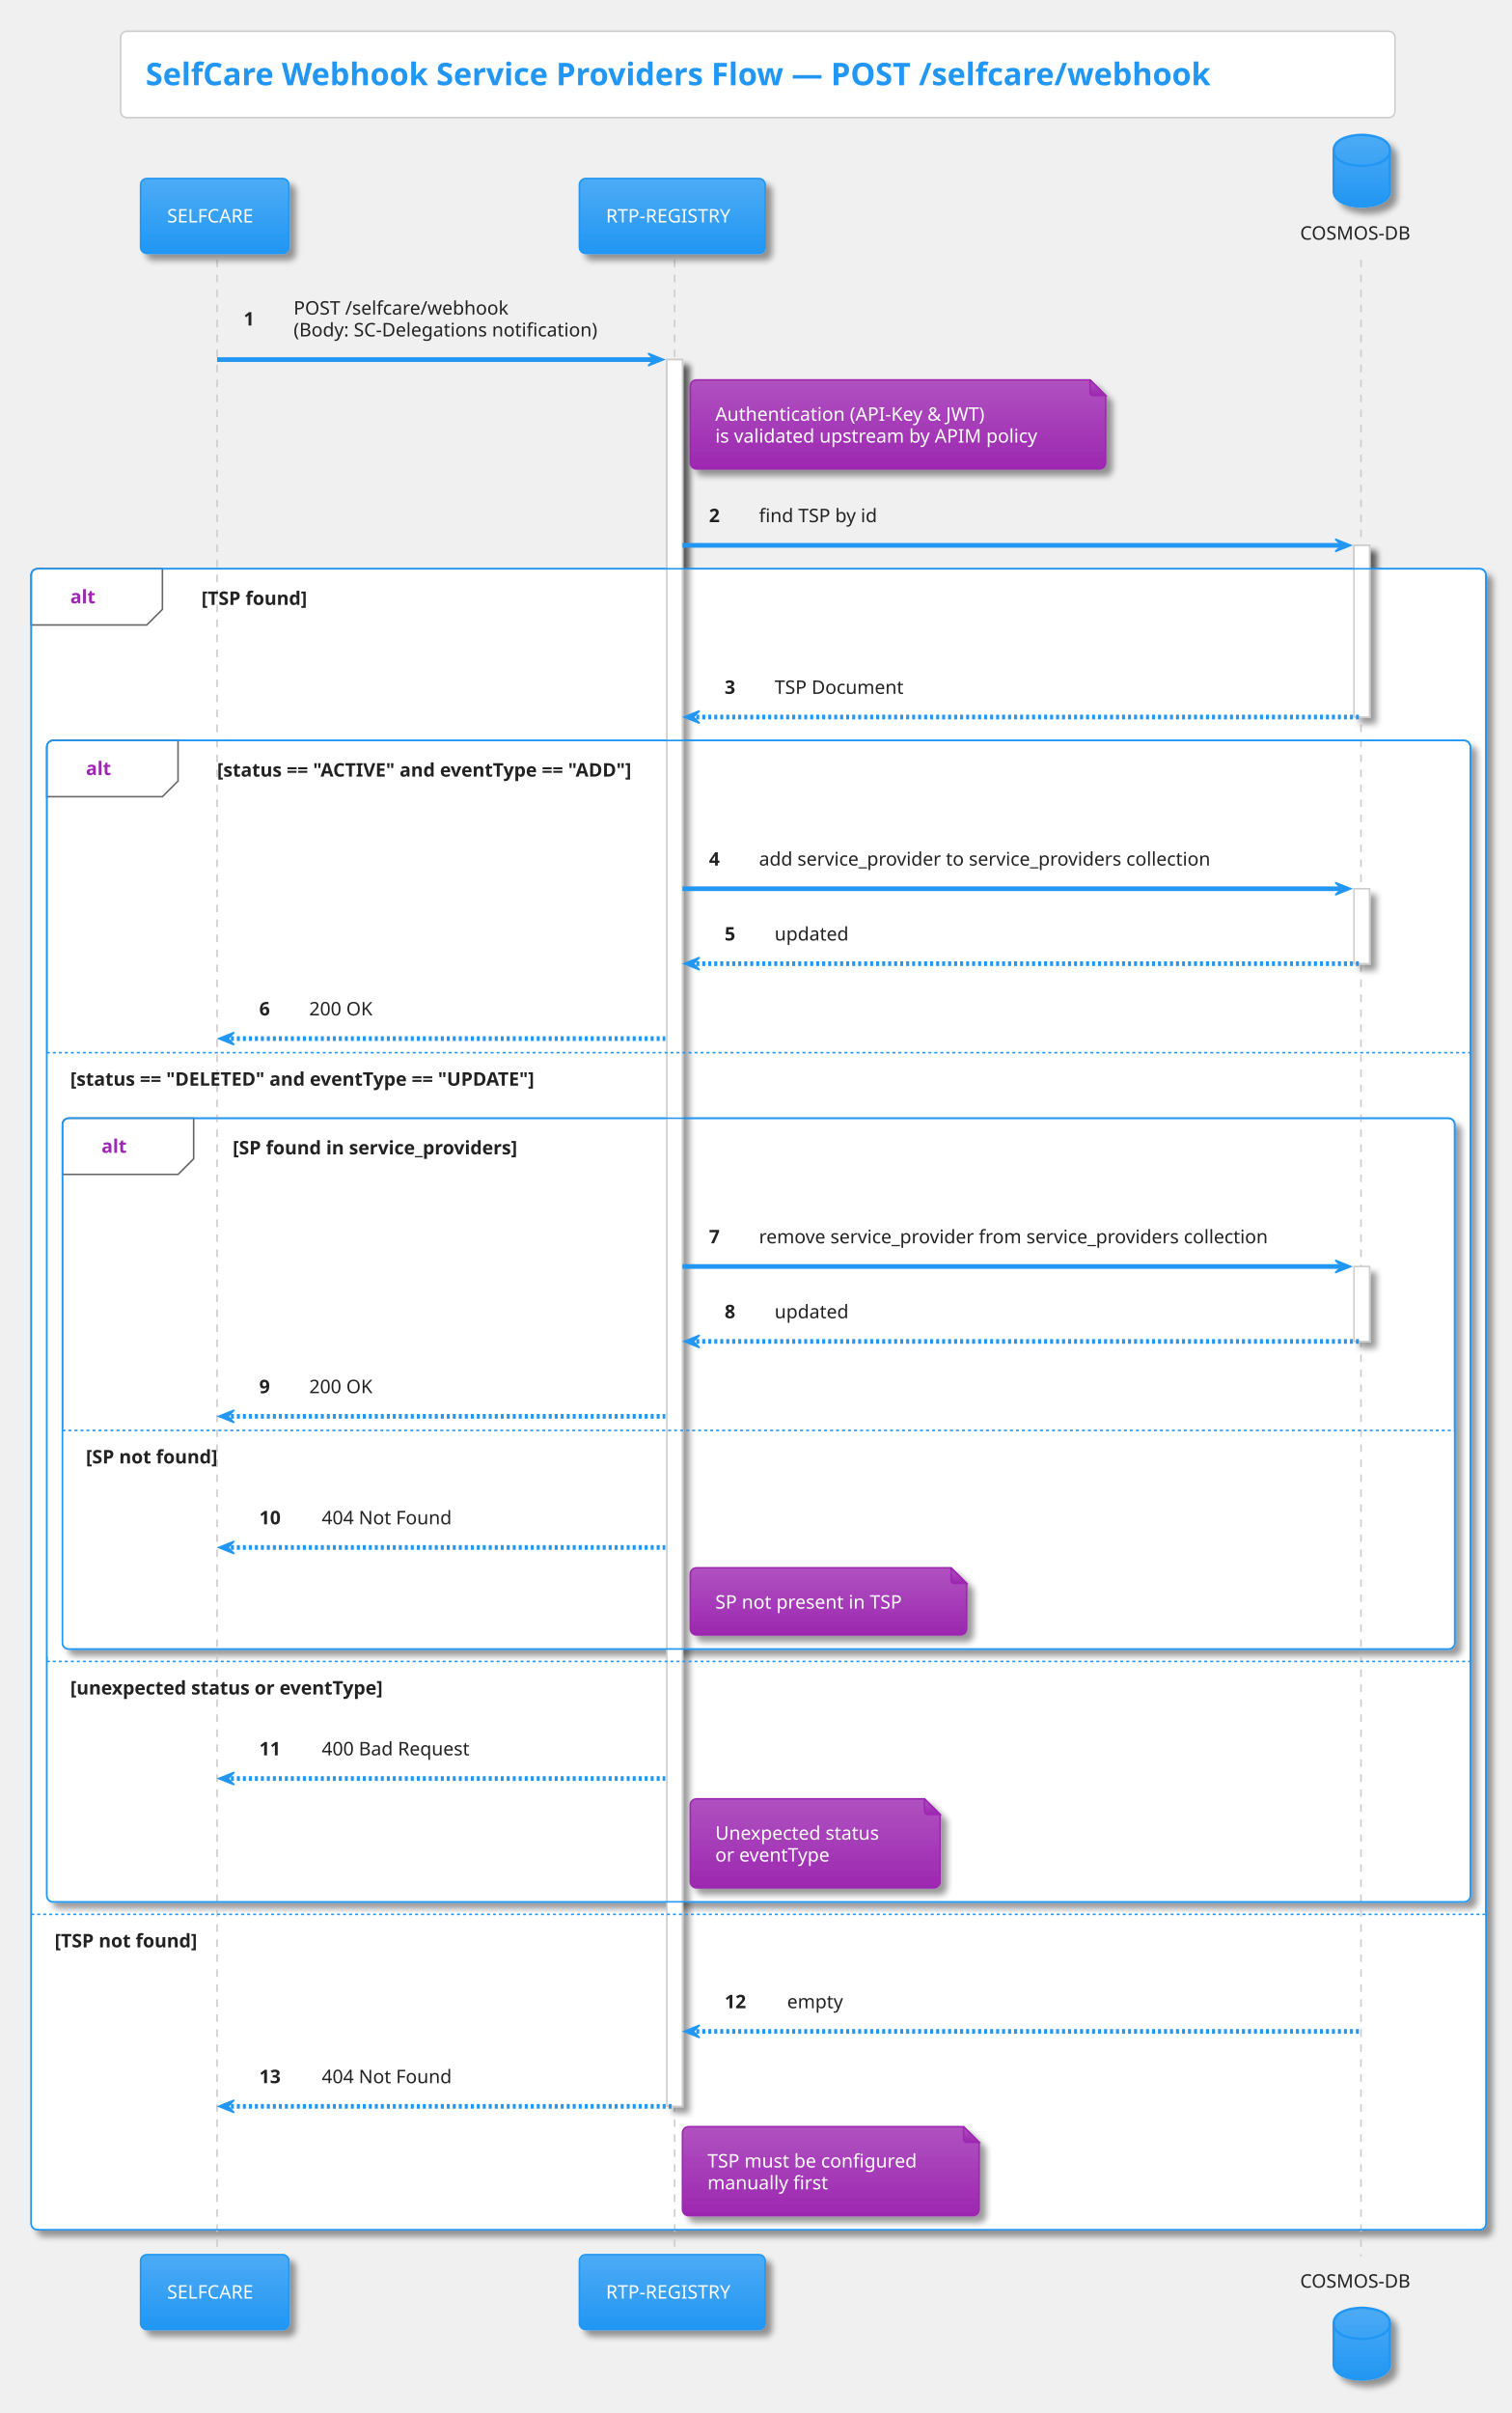
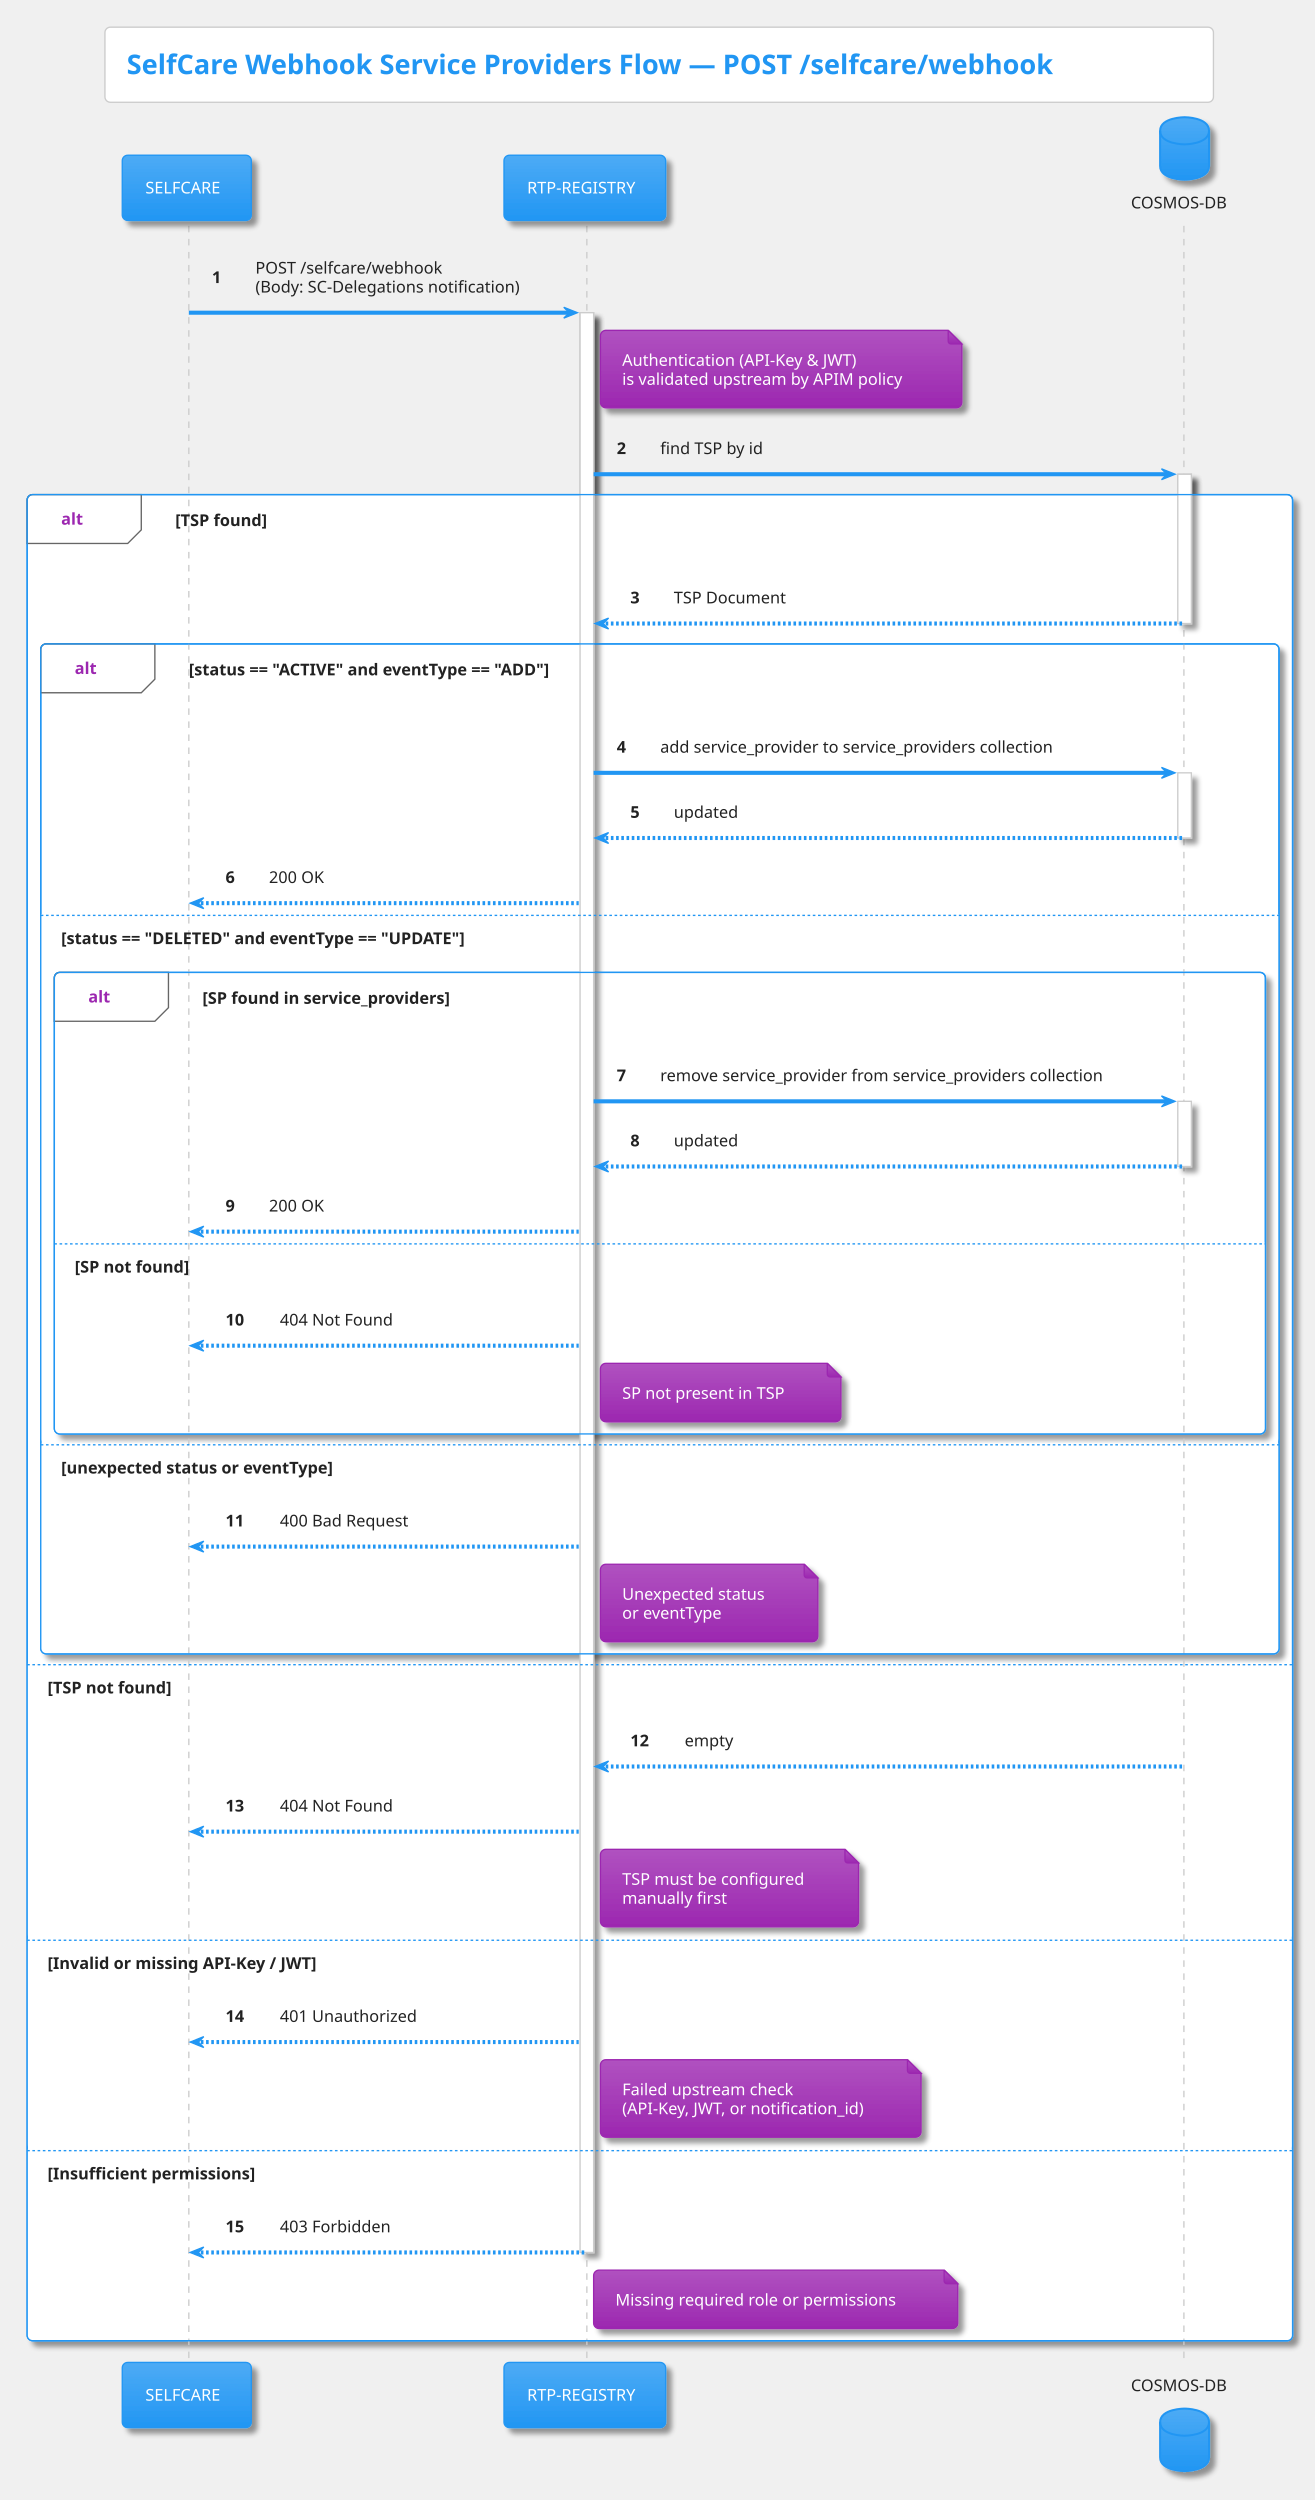
- <svg xmlns="http://www.w3.org/2000/svg" contentStyleType="text/css" height="1609.375px" preserveAspectRatio="none" style="width:1008px;height:1609px;" version="1.1" viewBox="0 0 1008 1609" width="1008.333px" zoomAndPan="magnify">
+ <svg xmlns="http://www.w3.org/2000/svg" contentStyleType="text/css" height="1917.708px" preserveAspectRatio="none" style="width:1008px;height:1917px;" version="1.1" viewBox="0 0 1008 1917" width="1008.333px" zoomAndPan="magnify">
  <defs>
-     <linearGradient id="g1fynxaciwvdm60" x1="50%" x2="50%" y1="0%" y2="100%">
+     <linearGradient id="g1gb24bs78ipga0" x1="50%" x2="50%" y1="0%" y2="100%">
      <stop offset="0%" stop-color="#FFFFFF" />
      <stop offset="100%" stop-color="#FFFFFF" />
    </linearGradient>
-     <filter height="300%" id="f1fynxaciwvdm6" width="300%" x="-1" y="-1">
+     <filter height="300%" id="f1gb24bs78ipga" width="300%" x="-1" y="-1">
      <feGaussianBlur result="blurOut" stdDeviation="2.083" />
      <feColorMatrix in="blurOut" result="blurOut2" type="matrix" values="0 0 0 0 0 0 0 0 0 0 0 0 0 0 0 0 0 0 .4 0" />
      <feOffset dx="4.167" dy="4.167" in="blurOut2" result="blurOut3" />
      <feBlend in="SourceGraphic" in2="blurOut3" mode="normal" />
    </filter>
-     <linearGradient id="g1fynxaciwvdm61" x1="50%" x2="50%" y1="0%" y2="100%">
+     <linearGradient id="g1gb24bs78ipga1" x1="50%" x2="50%" y1="0%" y2="100%">
      <stop offset="0%" stop-color="#4DABF5" />
      <stop offset="100%" stop-color="#2196F3" />
    </linearGradient>
-     <linearGradient id="g1fynxaciwvdm62" x1="50%" x2="50%" y1="0%" y2="100%">
+     <linearGradient id="g1gb24bs78ipga2" x1="50%" x2="50%" y1="0%" y2="100%">
      <stop offset="0%" stop-color="#B052C0" />
      <stop offset="100%" stop-color="#9C27B0" />
    </linearGradient>
  </defs>
  <g>
-     <rect fill="url(#g1fynxaciwvdm60)" height="57.585" id="_title" rx="4.167" ry="4.167" style="stroke:#CCCCCC;stroke-width:1.042;" width="850" x="80.469" y="20.833" />
+     <rect fill="url(#g1gb24bs78ipga0)" height="57.585" id="_title" rx="4.167" ry="4.167" style="stroke:#CCCCCC;stroke-width:1.042;" width="850" x="80.469" y="20.833" />
    <text fill="#2196F3" font-family="Verdana" font-size="20.833" font-weight="bold" lengthAdjust="spacing" textLength="816.667" x="97.135" y="56.838">SelfCare Webhook Service Providers Flow — POST /selfcare/webhook</text>
-     <rect fill="#FFFFFF" filter="url(#f1fynxaciwvdm6)" height="1164.746" style="stroke:#CCCCCC;stroke-width:1.042;" width="10.417" x="444.792" y="239.779" />
-     <rect fill="#FFFFFF" filter="url(#f1fynxaciwvdm6)" height="114.486" style="stroke:#CCCCCC;stroke-width:1.042;" width="10.417" x="903.125" y="363.639" />
-     <rect fill="#FFFFFF" filter="url(#f1fynxaciwvdm6)" height="49.967" style="stroke:#CCCCCC;stroke-width:1.042;" width="10.417" x="903.125" y="592.611" />
-     <rect fill="#FFFFFF" filter="url(#f1fynxaciwvdm6)" height="49.967" style="stroke:#CCCCCC;stroke-width:1.042;" width="10.417" x="903.125" y="844.499" />
-     <rect fill="url(#g1fynxaciwvdm60)" filter="url(#f1fynxaciwvdm6)" height="1107.487" rx="4.167" ry="4.167" style="stroke:#2196F3;stroke-width:1.042;" width="970.312" x="20.833" y="379.264" />
-     <rect fill="url(#g1fynxaciwvdm60)" filter="url(#f1fynxaciwvdm6)" height="774.414" rx="4.167" ry="4.167" style="stroke:#2196F3;stroke-width:1.042;" width="949.479" x="31.25" y="493.75" />
-     <path d="M31.25,700.879 L980.729,700.879 L980.729,1102.669 A4.167,4.167 0 0 1 976.562,1106.836 L35.417,1106.836 A4.167,4.167 0 0 1 31.25,1102.669 L31.25,700.879 " fill="url(#g1fynxaciwvdm60)" style="stroke:none;stroke-width:1.042;" />
-     <rect fill="url(#g1fynxaciwvdm60)" filter="url(#f1fynxaciwvdm6)" height="353.906" rx="4.167" ry="4.167" style="stroke:#2196F3;stroke-width:1.042;" width="928.646" x="41.667" y="745.638" />
-     <path d="M41.667,952.767 L970.312,952.767 L970.312,1095.378 A4.167,4.167 0 0 1 966.146,1099.544 L45.833,1099.544 A4.167,4.167 0 0 1 41.667,1095.378 L41.667,952.767 " fill="url(#g1fynxaciwvdm60)" style="stroke:none;stroke-width:1.042;" />
-     <path d="M31.25,1106.836 L980.729,1106.836 L980.729,1263.997 A4.167,4.167 0 0 1 976.562,1268.164 L35.417,1268.164 A4.167,4.167 0 0 1 31.25,1263.997 L31.25,1106.836 " fill="url(#g1fynxaciwvdm60)" style="stroke:none;stroke-width:1.042;" />
-     <path d="M20.833,1275.456 L991.146,1275.456 L991.146,1482.585 A4.167,4.167 0 0 1 986.979,1486.751 L25,1486.751 A4.167,4.167 0 0 1 20.833,1482.585 L20.833,1275.456 " fill="url(#g1fynxaciwvdm60)" style="stroke:none;stroke-width:1.042;" />
-     <line style="stroke:#CCCCCC;stroke-width:1.042;stroke-dasharray:5.0,5.0;" x1="144.792" x2="144.792" y1="173.177" y2="1504.46" />
-     <line style="stroke:#CCCCCC;stroke-width:1.042;stroke-dasharray:5.0,5.0;" x1="450" x2="450" y1="173.177" y2="1504.46" />
-     <line style="stroke:#CCCCCC;stroke-width:1.042;stroke-dasharray:5.0,5.0;" x1="907.812" x2="907.812" y1="173.177" y2="1504.46" />
-     <rect fill="url(#g1fynxaciwvdm61)" filter="url(#f1fynxaciwvdm6)" height="49.967" rx="4.167" ry="4.167" style="stroke:#2196F3;stroke-width:1.042;" width="98.958" x="93.75" y="119.043" />
+     <rect fill="#FFFFFF" filter="url(#f1gb24bs78ipga)" height="1487.402" style="stroke:#CCCCCC;stroke-width:1.042;" width="10.417" x="444.792" y="239.779" />
+     <rect fill="#FFFFFF" filter="url(#f1gb24bs78ipga)" height="114.486" style="stroke:#CCCCCC;stroke-width:1.042;" width="10.417" x="903.125" y="363.639" />
+     <rect fill="#FFFFFF" filter="url(#f1gb24bs78ipga)" height="49.967" style="stroke:#CCCCCC;stroke-width:1.042;" width="10.417" x="903.125" y="592.611" />
+     <rect fill="#FFFFFF" filter="url(#f1gb24bs78ipga)" height="49.967" style="stroke:#CCCCCC;stroke-width:1.042;" width="10.417" x="903.125" y="844.499" />
+     <rect fill="url(#g1gb24bs78ipga0)" filter="url(#f1gb24bs78ipga)" height="1415.592" rx="4.167" ry="4.167" style="stroke:#2196F3;stroke-width:1.042;" width="970.312" x="20.833" y="379.264" />
+     <rect fill="url(#g1gb24bs78ipga0)" filter="url(#f1gb24bs78ipga)" height="774.414" rx="4.167" ry="4.167" style="stroke:#2196F3;stroke-width:1.042;" width="949.479" x="31.25" y="493.75" />
+     <path d="M31.25,700.879 L980.729,700.879 L980.729,1102.669 A4.167,4.167 0 0 1 976.562,1106.836 L35.417,1106.836 A4.167,4.167 0 0 1 31.25,1102.669 L31.25,700.879 " fill="url(#g1gb24bs78ipga0)" style="stroke:none;stroke-width:1.042;" />
+     <rect fill="url(#g1gb24bs78ipga0)" filter="url(#f1gb24bs78ipga)" height="353.906" rx="4.167" ry="4.167" style="stroke:#2196F3;stroke-width:1.042;" width="928.646" x="41.667" y="745.638" />
+     <path d="M41.667,952.767 L970.312,952.767 L970.312,1095.378 A4.167,4.167 0 0 1 966.146,1099.544 L45.833,1099.544 A4.167,4.167 0 0 1 41.667,1095.378 L41.667,952.767 " fill="url(#g1gb24bs78ipga0)" style="stroke:none;stroke-width:1.042;" />
+     <path d="M31.25,1106.836 L980.729,1106.836 L980.729,1263.997 A4.167,4.167 0 0 1 976.562,1268.164 L35.417,1268.164 A4.167,4.167 0 0 1 31.25,1263.997 L31.25,1106.836 " fill="url(#g1gb24bs78ipga0)" style="stroke:none;stroke-width:1.042;" />
+     <path d="M20.833,1275.456 L991.146,1275.456 L991.146,1482.585 A4.167,4.167 0 0 1 986.979,1486.751 L25,1486.751 A4.167,4.167 0 0 1 20.833,1482.585 L20.833,1275.456 " fill="url(#g1gb24bs78ipga0)" style="stroke:none;stroke-width:1.042;" />
+     <path d="M20.833,1486.751 L991.146,1486.751 L991.146,1643.913 A4.167,4.167 0 0 1 986.979,1648.079 L25,1648.079 A4.167,4.167 0 0 1 20.833,1643.913 L20.833,1486.751 " fill="url(#g1gb24bs78ipga0)" style="stroke:none;stroke-width:1.042;" />
+     <path d="M20.833,1648.079 L991.146,1648.079 L991.146,1790.69 A4.167,4.167 0 0 1 986.979,1794.857 L25,1794.857 A4.167,4.167 0 0 1 20.833,1790.69 L20.833,1648.079 " fill="url(#g1gb24bs78ipga0)" style="stroke:none;stroke-width:1.042;" />
+     <line style="stroke:#CCCCCC;stroke-width:1.042;stroke-dasharray:5.0,5.0;" x1="144.792" x2="144.792" y1="173.177" y2="1812.565" />
+     <line style="stroke:#CCCCCC;stroke-width:1.042;stroke-dasharray:5.0,5.0;" x1="450" x2="450" y1="173.177" y2="1812.565" />
+     <line style="stroke:#CCCCCC;stroke-width:1.042;stroke-dasharray:5.0,5.0;" x1="907.812" x2="907.812" y1="173.177" y2="1812.565" />
+     <rect fill="url(#g1gb24bs78ipga1)" filter="url(#f1gb24bs78ipga)" height="49.967" rx="4.167" ry="4.167" style="stroke:#2196F3;stroke-width:1.042;" width="98.958" x="93.75" y="119.043" />
    <text fill="#FFFFFF" font-family="Verdana" font-size="12.5" lengthAdjust="spacing" textLength="63.542" x="111.458" y="148.354">SELFCARE</text>
-     <rect fill="url(#g1fynxaciwvdm61)" filter="url(#f1fynxaciwvdm6)" height="49.967" rx="4.167" ry="4.167" style="stroke:#2196F3;stroke-width:1.042;" width="98.958" x="93.75" y="1503.418" />
-     <text fill="#FFFFFF" font-family="Verdana" font-size="12.5" lengthAdjust="spacing" textLength="63.542" x="111.458" y="1532.729">SELFCARE</text>
-     <rect fill="url(#g1fynxaciwvdm61)" filter="url(#f1fynxaciwvdm6)" height="49.967" rx="4.167" ry="4.167" style="stroke:#2196F3;stroke-width:1.042;" width="123.958" x="386.458" y="119.043" />
+     <rect fill="url(#g1gb24bs78ipga1)" filter="url(#f1gb24bs78ipga)" height="49.967" rx="4.167" ry="4.167" style="stroke:#2196F3;stroke-width:1.042;" width="98.958" x="93.75" y="1811.523" />
+     <text fill="#FFFFFF" font-family="Verdana" font-size="12.5" lengthAdjust="spacing" textLength="63.542" x="111.458" y="1840.835">SELFCARE</text>
+     <rect fill="url(#g1gb24bs78ipga1)" filter="url(#f1gb24bs78ipga)" height="49.967" rx="4.167" ry="4.167" style="stroke:#2196F3;stroke-width:1.042;" width="123.958" x="386.458" y="119.043" />
    <text fill="#FFFFFF" font-family="Verdana" font-size="12.5" lengthAdjust="spacing" textLength="88.542" x="404.167" y="148.354">RTP-REGISTRY</text>
-     <rect fill="url(#g1fynxaciwvdm61)" filter="url(#f1fynxaciwvdm6)" height="49.967" rx="4.167" ry="4.167" style="stroke:#2196F3;stroke-width:1.042;" width="123.958" x="386.458" y="1503.418" />
-     <text fill="#FFFFFF" font-family="Verdana" font-size="12.5" lengthAdjust="spacing" textLength="88.542" x="404.167" y="1532.729">RTP-REGISTRY</text>
+     <rect fill="url(#g1gb24bs78ipga1)" filter="url(#f1gb24bs78ipga)" height="49.967" rx="4.167" ry="4.167" style="stroke:#2196F3;stroke-width:1.042;" width="123.958" x="386.458" y="1811.523" />
+     <text fill="#FFFFFF" font-family="Verdana" font-size="12.5" lengthAdjust="spacing" textLength="88.542" x="404.167" y="1840.835">RTP-REGISTRY</text>
    <text fill="#222222" font-family="Verdana" font-size="12.5" lengthAdjust="spacing" textLength="76.042" x="867.188" y="159.812">COSMOS-DB</text>
-     <path d="M889.583,100.293 C889.583,89.876 908.333,89.876 908.333,89.876 C908.333,89.876 927.083,89.876 927.083,100.293 L927.083,127.376 C927.083,137.793 908.333,137.793 908.333,137.793 C908.333,137.793 889.583,137.793 889.583,127.376 L889.583,100.293 " fill="url(#g1fynxaciwvdm61)" filter="url(#f1fynxaciwvdm6)" style="stroke:#2196F3;stroke-width:1.562;" />
+     <path d="M889.583,100.293 C889.583,89.876 908.333,89.876 908.333,89.876 C908.333,89.876 927.083,89.876 927.083,100.293 L927.083,127.376 C927.083,137.793 908.333,137.793 908.333,137.793 C908.333,137.793 889.583,137.793 889.583,127.376 L889.583,100.293 " fill="url(#g1gb24bs78ipga1)" filter="url(#f1gb24bs78ipga)" style="stroke:#2196F3;stroke-width:1.562;" />
    <path d="M889.583,100.293 C889.583,110.71 908.333,110.71 908.333,110.71 C908.333,110.71 927.083,110.71 927.083,100.293 " fill="none" style="stroke:#2196F3;stroke-width:1.562;" />
-     <text fill="#222222" font-family="Verdana" font-size="12.5" lengthAdjust="spacing" textLength="76.042" x="867.188" y="1525.437">COSMOS-DB</text>
-     <path d="M889.583,1549.219 C889.583,1538.802 908.333,1538.802 908.333,1538.802 C908.333,1538.802 927.083,1538.802 927.083,1549.219 L927.083,1576.302 C927.083,1586.719 908.333,1586.719 908.333,1586.719 C908.333,1586.719 889.583,1586.719 889.583,1576.302 L889.583,1549.219 " fill="url(#g1fynxaciwvdm61)" filter="url(#f1fynxaciwvdm6)" style="stroke:#2196F3;stroke-width:1.562;" />
-     <path d="M889.583,1549.219 C889.583,1559.635 908.333,1559.635 908.333,1559.635 C908.333,1559.635 927.083,1559.635 927.083,1549.219 " fill="none" style="stroke:#2196F3;stroke-width:1.562;" />
-     <rect fill="#FFFFFF" filter="url(#f1fynxaciwvdm6)" height="1164.746" style="stroke:#CCCCCC;stroke-width:1.042;" width="10.417" x="444.792" y="239.779" />
-     <rect fill="#FFFFFF" filter="url(#f1fynxaciwvdm6)" height="114.486" style="stroke:#CCCCCC;stroke-width:1.042;" width="10.417" x="903.125" y="363.639" />
-     <rect fill="#FFFFFF" filter="url(#f1fynxaciwvdm6)" height="49.967" style="stroke:#CCCCCC;stroke-width:1.042;" width="10.417" x="903.125" y="592.611" />
-     <rect fill="#FFFFFF" filter="url(#f1fynxaciwvdm6)" height="49.967" style="stroke:#CCCCCC;stroke-width:1.042;" width="10.417" x="903.125" y="844.499" />
+     <text fill="#222222" font-family="Verdana" font-size="12.5" lengthAdjust="spacing" textLength="76.042" x="867.188" y="1833.543">COSMOS-DB</text>
+     <path d="M889.583,1857.324 C889.583,1846.908 908.333,1846.908 908.333,1846.908 C908.333,1846.908 927.083,1846.908 927.083,1857.324 L927.083,1884.408 C927.083,1894.824 908.333,1894.824 908.333,1894.824 C908.333,1894.824 889.583,1894.824 889.583,1884.408 L889.583,1857.324 " fill="url(#g1gb24bs78ipga1)" filter="url(#f1gb24bs78ipga)" style="stroke:#2196F3;stroke-width:1.562;" />
+     <path d="M889.583,1857.324 C889.583,1867.741 908.333,1867.741 908.333,1867.741 C908.333,1867.741 927.083,1867.741 927.083,1857.324 " fill="none" style="stroke:#2196F3;stroke-width:1.562;" />
+     <rect fill="#FFFFFF" filter="url(#f1gb24bs78ipga)" height="1487.402" style="stroke:#CCCCCC;stroke-width:1.042;" width="10.417" x="444.792" y="239.779" />
+     <rect fill="#FFFFFF" filter="url(#f1gb24bs78ipga)" height="114.486" style="stroke:#CCCCCC;stroke-width:1.042;" width="10.417" x="903.125" y="363.639" />
+     <rect fill="#FFFFFF" filter="url(#f1gb24bs78ipga)" height="49.967" style="stroke:#CCCCCC;stroke-width:1.042;" width="10.417" x="903.125" y="592.611" />
+     <rect fill="#FFFFFF" filter="url(#f1gb24bs78ipga)" height="49.967" style="stroke:#CCCCCC;stroke-width:1.042;" width="10.417" x="903.125" y="844.499" />
    <polygon fill="#2196F3" points="432.292,235.612,442.708,239.779,432.292,243.945,436.458,239.779" style="stroke:#2196F3;stroke-width:1.042;" />
    <line style="stroke:#2196F3;stroke-width:3.125;" x1="144.792" x2="438.542" y1="239.779" y2="239.779" />
    <text fill="#222222" font-family="Verdana" font-size="12.5" font-weight="bold" lengthAdjust="spacing" textLength="8.333" x="162.5" y="217.055">1</text>
    <text fill="#222222" font-family="Verdana" font-size="12.5" lengthAdjust="spacing" textLength="156.25" x="195.833" y="209.78">POST /selfcare/webhook</text>
    <text fill="#222222" font-family="Verdana" font-size="12.5" lengthAdjust="spacing" textLength="226.042" x="195.833" y="224.331">(Body: SC-Delegations notification)</text>
-     <path d="M460.417,257.487 L460.417,308.529 A4.167,4.167 0 0 0 464.583,312.695 L733.333,312.695 A4.167,4.167 0 0 0 737.5,308.529 L737.5,263.737 L727.083,253.32 L464.583,253.32 A4.167,4.167 0 0 0 460.417,257.487 " fill="url(#g1fynxaciwvdm62)" filter="url(#f1fynxaciwvdm6)" style="stroke:#9C27B0;stroke-width:1.042;" />
-     <path d="M727.083,253.32 L727.083,261.654 A2.083,2.083 0 0 0 729.167,263.737 L737.5,263.737 L727.083,253.32 " fill="url(#g1fynxaciwvdm62)" style="stroke:#9C27B0;stroke-width:1.042;" />
+     <path d="M460.417,257.487 L460.417,308.529 A4.167,4.167 0 0 0 464.583,312.695 L733.333,312.695 A4.167,4.167 0 0 0 737.5,308.529 L737.5,263.737 L727.083,253.32 L464.583,253.32 A4.167,4.167 0 0 0 460.417,257.487 " fill="url(#g1gb24bs78ipga2)" filter="url(#f1gb24bs78ipga)" style="stroke:#9C27B0;stroke-width:1.042;" />
+     <path d="M727.083,253.32 L727.083,261.654 A2.083,2.083 0 0 0 729.167,263.737 L737.5,263.737 L727.083,253.32 " fill="url(#g1gb24bs78ipga2)" style="stroke:#9C27B0;stroke-width:1.042;" />
    <text fill="#FFFFFF" font-family="Verdana" font-size="12.5" lengthAdjust="spacing" textLength="196.875" x="477.083" y="280.548">Authentication (API-Key &amp; JWT)</text>
    <text fill="#FFFFFF" font-family="Verdana" font-size="12.5" lengthAdjust="spacing" textLength="234.375" x="477.083" y="295.099">is validated upstream by APIM policy</text>
    <polygon fill="#2196F3" points="890.625,359.473,901.042,363.639,890.625,367.806,894.792,363.639" style="stroke:#2196F3;stroke-width:1.042;" />
    <line style="stroke:#2196F3;stroke-width:3.125;" x1="455.208" x2="896.875" y1="363.639" y2="363.639" />
    <text fill="#222222" font-family="Verdana" font-size="12.5" font-weight="bold" lengthAdjust="spacing" textLength="8.333" x="472.917" y="348.191">2</text>
    <text fill="#222222" font-family="Verdana" font-size="12.5" lengthAdjust="spacing" textLength="86.458" x="506.25" y="348.191">find TSP by id</text>
    <path d="M25,379.264 L108.333,379.264 L108.333,406.315 L97.917,416.732 L20.833,416.732 L20.833,383.431 A4.167,4.167 0 0 1 25,379.264 " fill="#FFFFFF" style="stroke:#666666;stroke-width:1.042;" />
-     <rect fill="none" height="1107.487" rx="4.167" ry="4.167" style="stroke:#2196F3;stroke-width:1.042;" width="970.312" x="20.833" y="379.264" />
+     <rect fill="none" height="1415.592" rx="4.167" ry="4.167" style="stroke:#2196F3;stroke-width:1.042;" width="970.312" x="20.833" y="379.264" />
    <text fill="#9C27B0" font-family="Verdana" font-size="12.5" font-weight="bold" lengthAdjust="spacing" textLength="19.792" x="46.875" y="402.325">alt</text>
    <text fill="#222222" font-family="Verdana" font-size="12.5" font-weight="bold" lengthAdjust="spacing" textLength="84.375" x="134.375" y="403.367">[TSP found]</text>
    <polygon fill="#2196F3" points="466.667,473.958,456.25,478.125,466.667,482.292,462.5,478.125" style="stroke:#2196F3;stroke-width:1.042;" />
    <line style="stroke:#2196F3;stroke-width:3.125;stroke-dasharray:2.0,2.0;" x1="460.417" x2="907.292" y1="478.125" y2="478.125" />
    <text fill="#222222" font-family="Verdana" font-size="12.5" font-weight="bold" lengthAdjust="spacing" textLength="8.333" x="483.333" y="462.677">3</text>
    <text fill="#222222" font-family="Verdana" font-size="12.5" lengthAdjust="spacing" textLength="94.792" x="516.667" y="462.677">TSP Document</text>
    <path d="M35.417,493.75 L118.75,493.75 L118.75,520.801 L108.333,531.217 L31.25,531.217 L31.25,497.917 A4.167,4.167 0 0 1 35.417,493.75 " fill="#FFFFFF" style="stroke:#666666;stroke-width:1.042;" />
    <rect fill="none" height="774.414" rx="4.167" ry="4.167" style="stroke:#2196F3;stroke-width:1.042;" width="949.479" x="31.25" y="493.75" />
    <text fill="#9C27B0" font-family="Verdana" font-size="12.5" font-weight="bold" lengthAdjust="spacing" textLength="19.792" x="57.292" y="516.811">alt</text>
    <text fill="#222222" font-family="Verdana" font-size="12.5" font-weight="bold" lengthAdjust="spacing" textLength="334.375" x="144.792" y="517.853">[status == "ACTIVE" and eventType == "ADD"]</text>
    <polygon fill="#2196F3" points="890.625,588.444,901.042,592.611,890.625,596.777,894.792,592.611" style="stroke:#2196F3;stroke-width:1.042;" />
    <line style="stroke:#2196F3;stroke-width:3.125;" x1="455.208" x2="896.875" y1="592.611" y2="592.611" />
    <text fill="#222222" font-family="Verdana" font-size="12.5" font-weight="bold" lengthAdjust="spacing" textLength="8.333" x="472.917" y="577.163">4</text>
    <text fill="#222222" font-family="Verdana" font-size="12.5" lengthAdjust="spacing" textLength="335.417" x="506.25" y="577.163">add service_provider to service_providers collection</text>
    <polygon fill="#2196F3" points="466.667,638.412,456.25,642.578,466.667,646.745,462.5,642.578" style="stroke:#2196F3;stroke-width:1.042;" />
    <line style="stroke:#2196F3;stroke-width:3.125;stroke-dasharray:2.0,2.0;" x1="460.417" x2="907.292" y1="642.578" y2="642.578" />
    <text fill="#222222" font-family="Verdana" font-size="12.5" font-weight="bold" lengthAdjust="spacing" textLength="8.333" x="483.333" y="627.13">5</text>
    <text fill="#222222" font-family="Verdana" font-size="12.5" lengthAdjust="spacing" textLength="55.208" x="516.667" y="627.13">updated</text>
    <polygon fill="#2196F3" points="156.25,688.379,145.833,692.546,156.25,696.712,152.083,692.546" style="stroke:#2196F3;stroke-width:1.042;" />
    <line style="stroke:#2196F3;stroke-width:3.125;stroke-dasharray:2.0,2.0;" x1="150" x2="443.75" y1="692.546" y2="692.546" />
    <text fill="#222222" font-family="Verdana" font-size="12.5" font-weight="bold" lengthAdjust="spacing" textLength="8.333" x="172.917" y="677.098">6</text>
    <text fill="#222222" font-family="Verdana" font-size="12.5" lengthAdjust="spacing" textLength="45.833" x="206.25" y="677.098">200 OK</text>
    <line style="stroke:#2196F3;stroke-width:1.042;stroke-dasharray:2.0,2.0;" x1="31.25" x2="980.729" y1="701.921" y2="701.921" />
    <text fill="#222222" font-family="Verdana" font-size="12.5" font-weight="bold" lengthAdjust="spacing" textLength="373.958" x="46.875" y="723.94">[status == "DELETED" and eventType == "UPDATE"]</text>
    <path d="M45.833,745.638 L129.167,745.638 L129.167,772.689 L118.75,783.106 L41.667,783.106 L41.667,749.805 A4.167,4.167 0 0 1 45.833,745.638 " fill="#FFFFFF" style="stroke:#666666;stroke-width:1.042;" />
    <rect fill="none" height="353.906" rx="4.167" ry="4.167" style="stroke:#2196F3;stroke-width:1.042;" width="928.646" x="41.667" y="745.638" />
    <text fill="#9C27B0" font-family="Verdana" font-size="12.5" font-weight="bold" lengthAdjust="spacing" textLength="19.792" x="67.708" y="768.699">alt</text>
    <text fill="#222222" font-family="Verdana" font-size="12.5" font-weight="bold" lengthAdjust="spacing" textLength="226.042" x="155.208" y="769.741">[SP found in service_providers]</text>
    <polygon fill="#2196F3" points="890.625,840.332,901.042,844.499,890.625,848.665,894.792,844.499" style="stroke:#2196F3;stroke-width:1.042;" />
    <line style="stroke:#2196F3;stroke-width:3.125;" x1="455.208" x2="896.875" y1="844.499" y2="844.499" />
    <text fill="#222222" font-family="Verdana" font-size="12.5" font-weight="bold" lengthAdjust="spacing" textLength="8.333" x="472.917" y="829.051">7</text>
    <text fill="#222222" font-family="Verdana" font-size="12.5" lengthAdjust="spacing" textLength="373.958" x="506.25" y="829.051">remove service_provider from service_providers collection</text>
    <polygon fill="#2196F3" points="466.667,890.299,456.25,894.466,466.667,898.633,462.5,894.466" style="stroke:#2196F3;stroke-width:1.042;" />
    <line style="stroke:#2196F3;stroke-width:3.125;stroke-dasharray:2.0,2.0;" x1="460.417" x2="907.292" y1="894.466" y2="894.466" />
    <text fill="#222222" font-family="Verdana" font-size="12.5" font-weight="bold" lengthAdjust="spacing" textLength="8.333" x="483.333" y="879.018">8</text>
    <text fill="#222222" font-family="Verdana" font-size="12.5" lengthAdjust="spacing" textLength="55.208" x="516.667" y="879.018">updated</text>
    <polygon fill="#2196F3" points="156.25,940.267,145.833,944.434,156.25,948.6,152.083,944.434" style="stroke:#2196F3;stroke-width:1.042;" />
    <line style="stroke:#2196F3;stroke-width:3.125;stroke-dasharray:2.0,2.0;" x1="150" x2="443.75" y1="944.434" y2="944.434" />
    <text fill="#222222" font-family="Verdana" font-size="12.5" font-weight="bold" lengthAdjust="spacing" textLength="8.333" x="172.917" y="928.986">9</text>
    <text fill="#222222" font-family="Verdana" font-size="12.5" lengthAdjust="spacing" textLength="45.833" x="206.25" y="928.986">200 OK</text>
    <line style="stroke:#2196F3;stroke-width:1.042;stroke-dasharray:2.0,2.0;" x1="41.667" x2="970.312" y1="953.809" y2="953.809" />
    <text fill="#222222" font-family="Verdana" font-size="12.5" font-weight="bold" lengthAdjust="spacing" textLength="105.208" x="57.292" y="975.828">[SP not found]</text>
    <polygon fill="#2196F3" points="156.25,1027.702,145.833,1031.869,156.25,1036.035,152.083,1031.869" style="stroke:#2196F3;stroke-width:1.042;" />
    <line style="stroke:#2196F3;stroke-width:3.125;stroke-dasharray:2.0,2.0;" x1="150" x2="443.75" y1="1031.869" y2="1031.869" />
    <text fill="#222222" font-family="Verdana" font-size="12.5" font-weight="bold" lengthAdjust="spacing" textLength="16.667" x="172.917" y="1016.42">10</text>
    <text fill="#222222" font-family="Verdana" font-size="12.5" lengthAdjust="spacing" textLength="96.875" x="214.583" y="1016.42">404 Not Found</text>
-     <path d="M460.417,1049.577 L460.417,1086.035 A4.167,4.167 0 0 0 464.583,1090.202 L640.625,1090.202 A4.167,4.167 0 0 0 644.792,1086.035 L644.792,1055.827 L634.375,1045.41 L464.583,1045.41 A4.167,4.167 0 0 0 460.417,1049.577 " fill="url(#g1fynxaciwvdm62)" filter="url(#f1fynxaciwvdm6)" style="stroke:#9C27B0;stroke-width:1.042;" />
-     <path d="M634.375,1045.41 L634.375,1053.744 A2.083,2.083 0 0 0 636.458,1055.827 L644.792,1055.827 L634.375,1045.41 " fill="url(#g1fynxaciwvdm62)" style="stroke:#9C27B0;stroke-width:1.042;" />
+     <path d="M460.417,1049.577 L460.417,1086.035 A4.167,4.167 0 0 0 464.583,1090.202 L640.625,1090.202 A4.167,4.167 0 0 0 644.792,1086.035 L644.792,1055.827 L634.375,1045.41 L464.583,1045.41 A4.167,4.167 0 0 0 460.417,1049.577 " fill="url(#g1gb24bs78ipga2)" filter="url(#f1gb24bs78ipga)" style="stroke:#9C27B0;stroke-width:1.042;" />
+     <path d="M634.375,1045.41 L634.375,1053.744 A2.083,2.083 0 0 0 636.458,1055.827 L644.792,1055.827 L634.375,1045.41 " fill="url(#g1gb24bs78ipga2)" style="stroke:#9C27B0;stroke-width:1.042;" />
    <text fill="#FFFFFF" font-family="Verdana" font-size="12.5" lengthAdjust="spacing" textLength="141.667" x="477.083" y="1072.638">SP not present in TSP</text>
    <line style="stroke:#2196F3;stroke-width:1.042;stroke-dasharray:2.0,2.0;" x1="31.25" x2="980.729" y1="1107.878" y2="1107.878" />
    <text fill="#222222" font-family="Verdana" font-size="12.5" font-weight="bold" lengthAdjust="spacing" textLength="250" x="46.875" y="1129.897">[unexpected status or eventType]</text>
    <polygon fill="#2196F3" points="156.25,1181.771,145.833,1185.938,156.25,1190.104,152.083,1185.938" style="stroke:#2196F3;stroke-width:1.042;" />
    <line style="stroke:#2196F3;stroke-width:3.125;stroke-dasharray:2.0,2.0;" x1="150" x2="443.75" y1="1185.938" y2="1185.938" />
    <text fill="#222222" font-family="Verdana" font-size="12.5" font-weight="bold" lengthAdjust="spacing" textLength="16.667" x="172.917" y="1170.489">11</text>
    <text fill="#222222" font-family="Verdana" font-size="12.5" lengthAdjust="spacing" textLength="112.5" x="214.583" y="1170.489">400 Bad Request</text>
-     <path d="M460.417,1203.646 L460.417,1254.688 A4.167,4.167 0 0 0 464.583,1258.854 L622.917,1258.854 A4.167,4.167 0 0 0 627.083,1254.688 L627.083,1209.896 L616.667,1199.479 L464.583,1199.479 A4.167,4.167 0 0 0 460.417,1203.646 " fill="url(#g1fynxaciwvdm62)" filter="url(#f1fynxaciwvdm6)" style="stroke:#9C27B0;stroke-width:1.042;" />
-     <path d="M616.667,1199.479 L616.667,1207.812 A2.083,2.083 0 0 0 618.75,1209.896 L627.083,1209.896 L616.667,1199.479 " fill="url(#g1fynxaciwvdm62)" style="stroke:#9C27B0;stroke-width:1.042;" />
+     <path d="M460.417,1203.646 L460.417,1254.688 A4.167,4.167 0 0 0 464.583,1258.854 L622.917,1258.854 A4.167,4.167 0 0 0 627.083,1254.688 L627.083,1209.896 L616.667,1199.479 L464.583,1199.479 A4.167,4.167 0 0 0 460.417,1203.646 " fill="url(#g1gb24bs78ipga2)" filter="url(#f1gb24bs78ipga)" style="stroke:#9C27B0;stroke-width:1.042;" />
+     <path d="M616.667,1199.479 L616.667,1207.812 A2.083,2.083 0 0 0 618.75,1209.896 L627.083,1209.896 L616.667,1199.479 " fill="url(#g1gb24bs78ipga2)" style="stroke:#9C27B0;stroke-width:1.042;" />
    <text fill="#FFFFFF" font-family="Verdana" font-size="12.5" lengthAdjust="spacing" textLength="123.958" x="477.083" y="1226.707">Unexpected status</text>
    <text fill="#FFFFFF" font-family="Verdana" font-size="12.5" lengthAdjust="spacing" textLength="84.375" x="477.083" y="1241.258">or eventType</text>
    <line style="stroke:#2196F3;stroke-width:1.042;stroke-dasharray:2.0,2.0;" x1="20.833" x2="991.146" y1="1276.497" y2="1276.497" />
    <text fill="#222222" font-family="Verdana" font-size="12.5" font-weight="bold" lengthAdjust="spacing" textLength="113.542" x="36.458" y="1298.517">[TSP not found]</text>
    <polygon fill="#2196F3" points="466.667,1350.391,456.25,1354.557,466.667,1358.724,462.5,1354.557" style="stroke:#2196F3;stroke-width:1.042;" />
    <line style="stroke:#2196F3;stroke-width:3.125;stroke-dasharray:2.0,2.0;" x1="460.417" x2="907.292" y1="1354.557" y2="1354.557" />
    <text fill="#222222" font-family="Verdana" font-size="12.5" font-weight="bold" lengthAdjust="spacing" textLength="16.667" x="483.333" y="1339.109">12</text>
    <text fill="#222222" font-family="Verdana" font-size="12.5" lengthAdjust="spacing" textLength="39.583" x="525" y="1339.109">empty</text>
    <polygon fill="#2196F3" points="156.25,1400.358,145.833,1404.525,156.25,1408.691,152.083,1404.525" style="stroke:#2196F3;stroke-width:1.042;" />
-     <line style="stroke:#2196F3;stroke-width:3.125;stroke-dasharray:2.0,2.0;" x1="150" x2="448.958" y1="1404.525" y2="1404.525" />
+     <line style="stroke:#2196F3;stroke-width:3.125;stroke-dasharray:2.0,2.0;" x1="150" x2="443.75" y1="1404.525" y2="1404.525" />
    <text fill="#222222" font-family="Verdana" font-size="12.5" font-weight="bold" lengthAdjust="spacing" textLength="16.667" x="172.917" y="1389.077">13</text>
    <text fill="#222222" font-family="Verdana" font-size="12.5" lengthAdjust="spacing" textLength="96.875" x="214.583" y="1389.077">404 Not Found</text>
-     <path d="M455.208,1422.233 L455.208,1473.275 A4.167,4.167 0 0 0 459.375,1477.441 L648.958,1477.441 A4.167,4.167 0 0 0 653.125,1473.275 L653.125,1428.483 L642.708,1418.066 L459.375,1418.066 A4.167,4.167 0 0 0 455.208,1422.233 " fill="url(#g1fynxaciwvdm62)" filter="url(#f1fynxaciwvdm6)" style="stroke:#9C27B0;stroke-width:1.042;" />
-     <path d="M642.708,1418.066 L642.708,1426.4 A2.083,2.083 0 0 0 644.792,1428.483 L653.125,1428.483 L642.708,1418.066 " fill="url(#g1fynxaciwvdm62)" style="stroke:#9C27B0;stroke-width:1.042;" />
-     <text fill="#FFFFFF" font-family="Verdana" font-size="12.5" lengthAdjust="spacing" textLength="155.208" x="471.875" y="1445.294">TSP must be configured</text>
-     <text fill="#FFFFFF" font-family="Verdana" font-size="12.5" lengthAdjust="spacing" textLength="86.458" x="471.875" y="1459.845">manually first</text>
+     <path d="M460.417,1422.233 L460.417,1473.275 A4.167,4.167 0 0 0 464.583,1477.441 L654.167,1477.441 A4.167,4.167 0 0 0 658.333,1473.275 L658.333,1428.483 L647.917,1418.066 L464.583,1418.066 A4.167,4.167 0 0 0 460.417,1422.233 " fill="url(#g1gb24bs78ipga2)" filter="url(#f1gb24bs78ipga)" style="stroke:#9C27B0;stroke-width:1.042;" />
+     <path d="M647.917,1418.066 L647.917,1426.4 A2.083,2.083 0 0 0 650,1428.483 L658.333,1428.483 L647.917,1418.066 " fill="url(#g1gb24bs78ipga2)" style="stroke:#9C27B0;stroke-width:1.042;" />
+     <text fill="#FFFFFF" font-family="Verdana" font-size="12.5" lengthAdjust="spacing" textLength="155.208" x="477.083" y="1445.294">TSP must be configured</text>
+     <text fill="#FFFFFF" font-family="Verdana" font-size="12.5" lengthAdjust="spacing" textLength="86.458" x="477.083" y="1459.845">manually first</text>
+     <line style="stroke:#2196F3;stroke-width:1.042;stroke-dasharray:2.0,2.0;" x1="20.833" x2="991.146" y1="1487.793" y2="1487.793" />
+     <text fill="#222222" font-family="Verdana" font-size="12.5" font-weight="bold" lengthAdjust="spacing" textLength="237.5" x="36.458" y="1509.812">[Invalid or missing API-Key / JWT]</text>
+     <polygon fill="#2196F3" points="156.25,1561.686,145.833,1565.853,156.25,1570.02,152.083,1565.853" style="stroke:#2196F3;stroke-width:1.042;" />
+     <line style="stroke:#2196F3;stroke-width:3.125;stroke-dasharray:2.0,2.0;" x1="150" x2="443.75" y1="1565.853" y2="1565.853" />
+     <text fill="#222222" font-family="Verdana" font-size="12.5" font-weight="bold" lengthAdjust="spacing" textLength="16.667" x="172.917" y="1550.405">14</text>
+     <text fill="#222222" font-family="Verdana" font-size="12.5" lengthAdjust="spacing" textLength="115.625" x="214.583" y="1550.405">401 Unauthorized</text>
+     <path d="M460.417,1583.561 L460.417,1634.603 A4.167,4.167 0 0 0 464.583,1638.77 L702.083,1638.77 A4.167,4.167 0 0 0 706.25,1634.603 L706.25,1589.811 L695.833,1579.395 L464.583,1579.395 A4.167,4.167 0 0 0 460.417,1583.561 " fill="url(#g1gb24bs78ipga2)" filter="url(#f1gb24bs78ipga)" style="stroke:#9C27B0;stroke-width:1.042;" />
+     <path d="M695.833,1579.395 L695.833,1587.728 A2.083,2.083 0 0 0 697.917,1589.811 L706.25,1589.811 L695.833,1579.395 " fill="url(#g1gb24bs78ipga2)" style="stroke:#9C27B0;stroke-width:1.042;" />
+     <text fill="#FFFFFF" font-family="Verdana" font-size="12.5" lengthAdjust="spacing" textLength="147.917" x="477.083" y="1606.622">Failed upstream check</text>
+     <text fill="#FFFFFF" font-family="Verdana" font-size="12.5" lengthAdjust="spacing" textLength="203.125" x="477.083" y="1621.173">(API-Key, JWT, or notification_id)</text>
+     <line style="stroke:#2196F3;stroke-width:1.042;stroke-dasharray:2.0,2.0;" x1="20.833" x2="991.146" y1="1649.121" y2="1649.121" />
+     <text fill="#222222" font-family="Verdana" font-size="12.5" font-weight="bold" lengthAdjust="spacing" textLength="186.458" x="36.458" y="1671.14">[Insufficient permissions]</text>
+     <polygon fill="#2196F3" points="156.25,1723.014,145.833,1727.181,156.25,1731.348,152.083,1727.181" style="stroke:#2196F3;stroke-width:1.042;" />
+     <line style="stroke:#2196F3;stroke-width:3.125;stroke-dasharray:2.0,2.0;" x1="150" x2="448.958" y1="1727.181" y2="1727.181" />
+     <text fill="#222222" font-family="Verdana" font-size="12.5" font-weight="bold" lengthAdjust="spacing" textLength="16.667" x="172.917" y="1711.733">15</text>
+     <text fill="#222222" font-family="Verdana" font-size="12.5" lengthAdjust="spacing" textLength="94.792" x="214.583" y="1711.733">403 Forbidden</text>
+     <path d="M455.208,1744.889 L455.208,1781.348 A4.167,4.167 0 0 0 459.375,1785.514 L730.208,1785.514 A4.167,4.167 0 0 0 734.375,1781.348 L734.375,1751.139 L723.958,1740.723 L459.375,1740.723 A4.167,4.167 0 0 0 455.208,1744.889 " fill="url(#g1gb24bs78ipga2)" filter="url(#f1gb24bs78ipga)" style="stroke:#9C27B0;stroke-width:1.042;" />
+     <path d="M723.958,1740.723 L723.958,1749.056 A2.083,2.083 0 0 0 726.042,1751.139 L734.375,1751.139 L723.958,1740.723 " fill="url(#g1gb24bs78ipga2)" style="stroke:#9C27B0;stroke-width:1.042;" />
+     <text fill="#FFFFFF" font-family="Verdana" font-size="12.5" lengthAdjust="spacing" textLength="236.458" x="471.875" y="1767.95">Missing required role or permissions</text>
  </g>
</svg>
